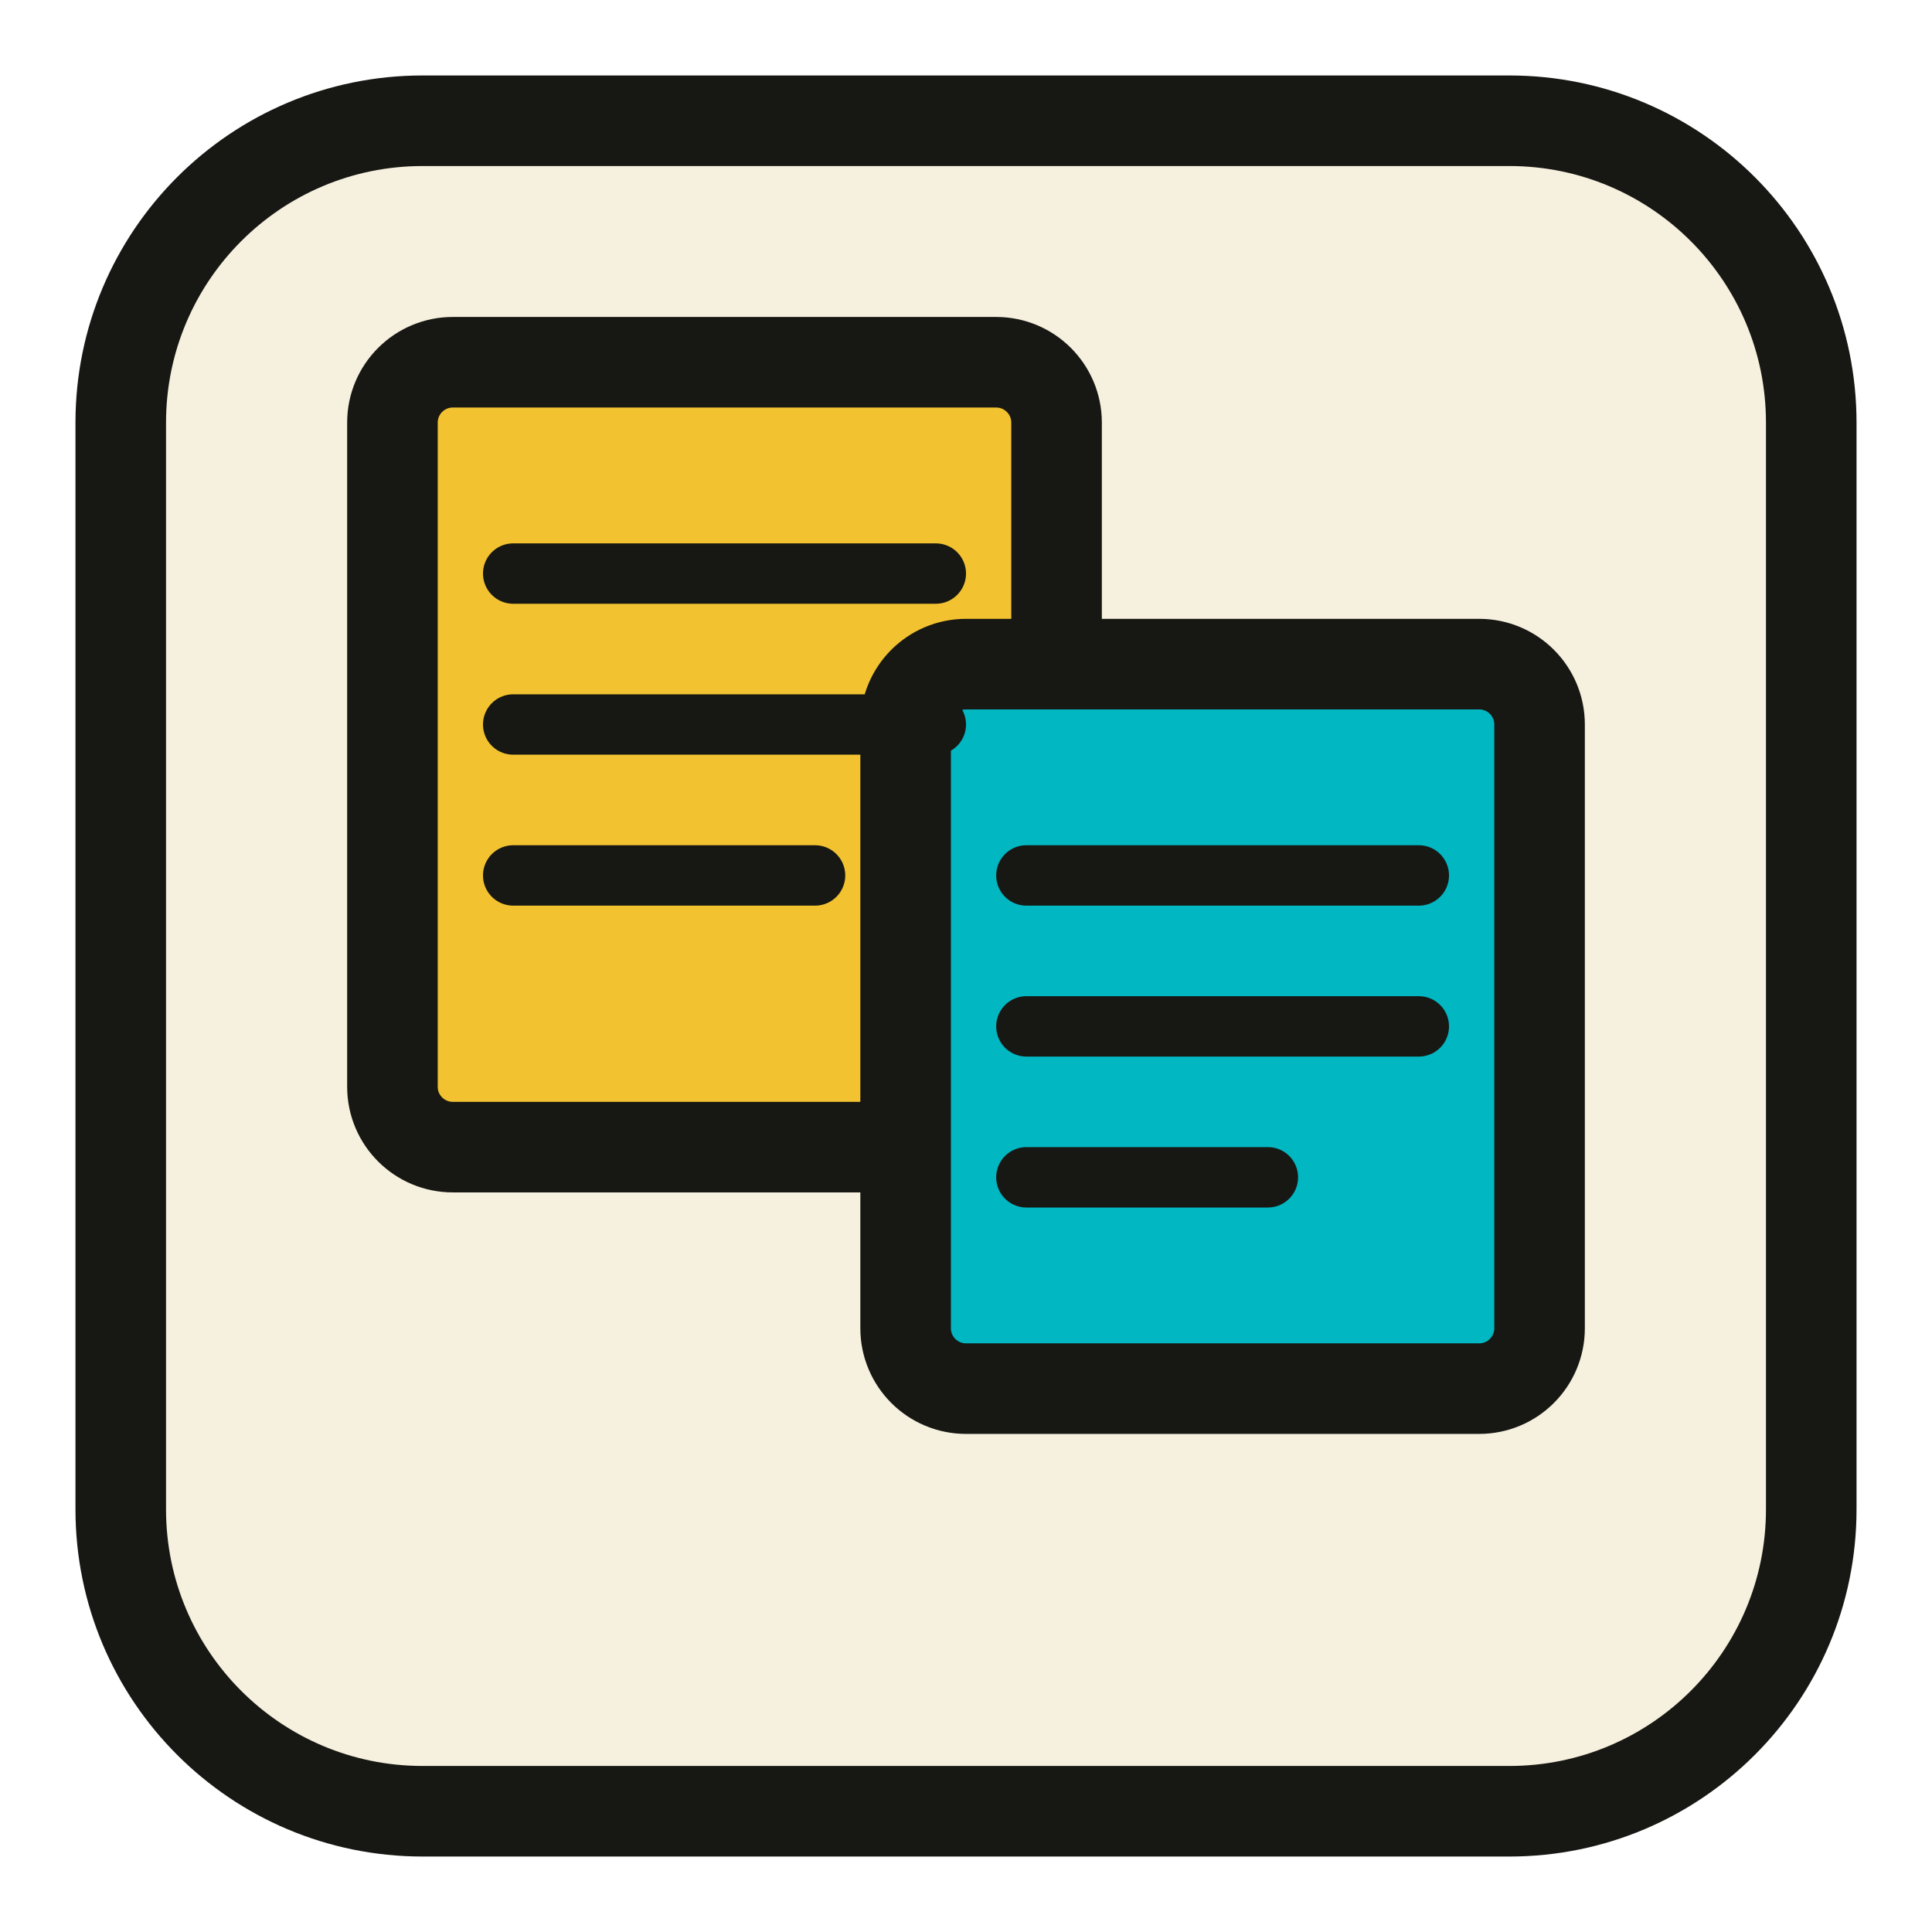
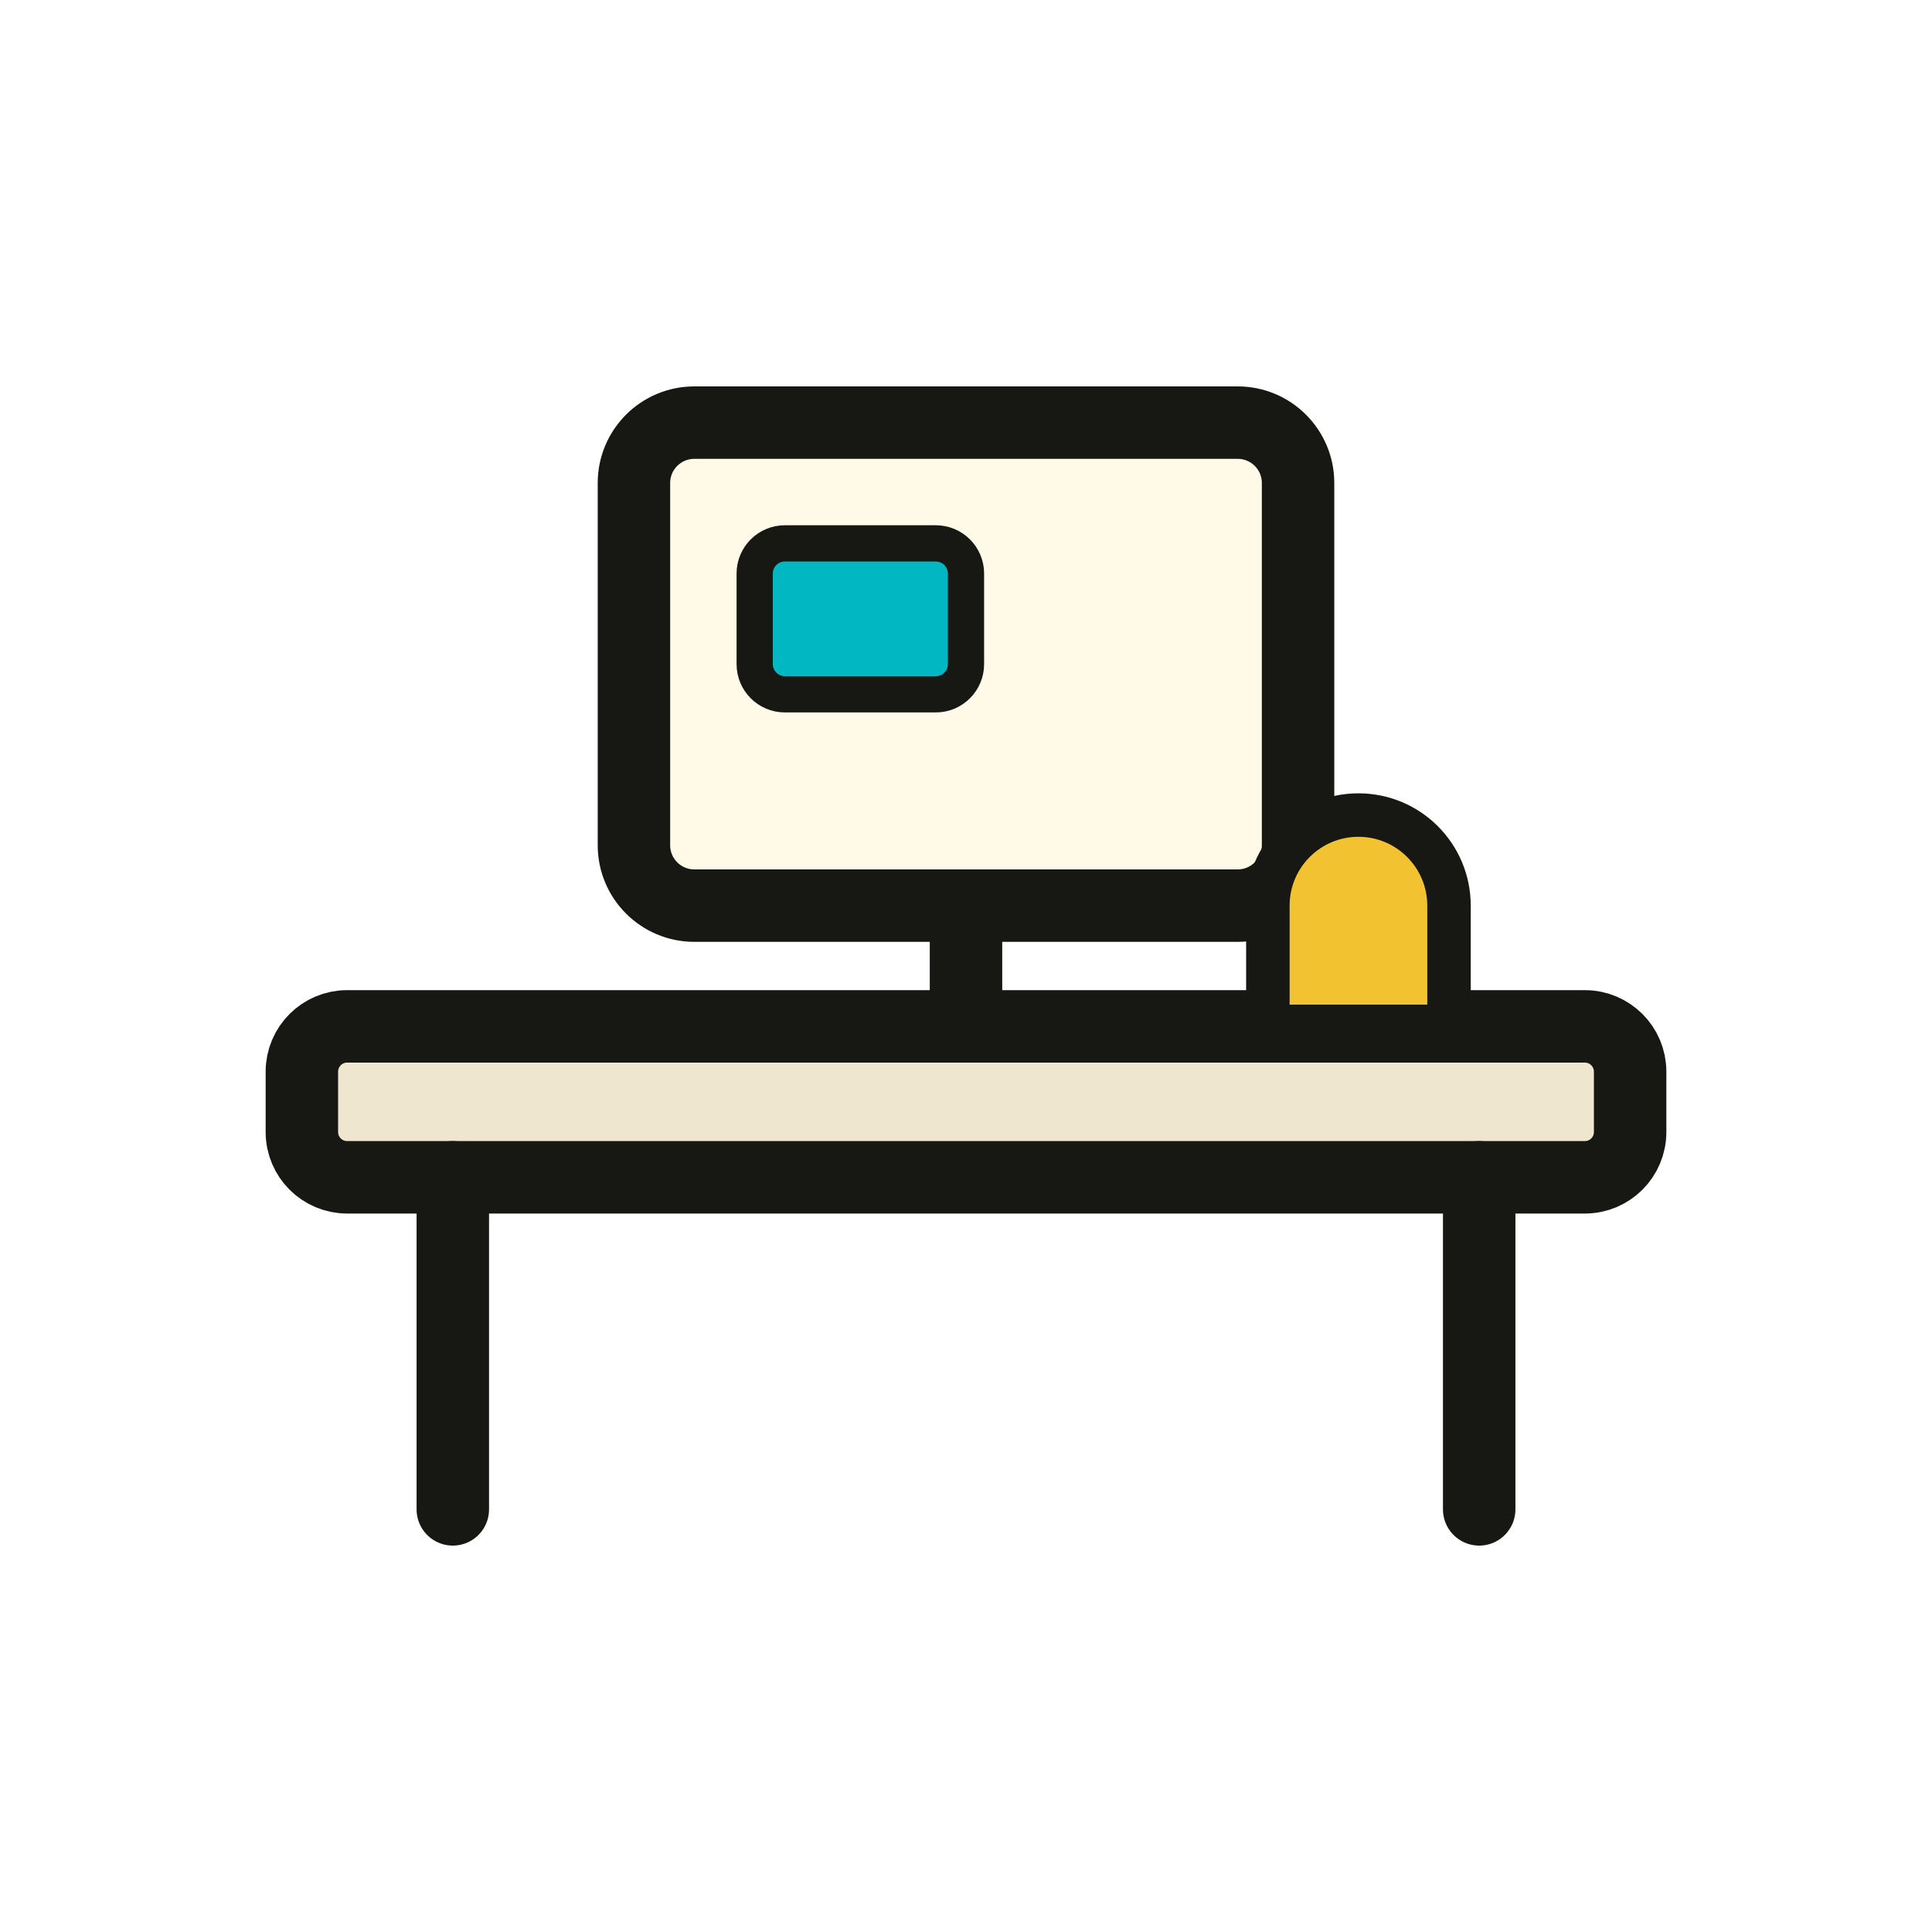
<svg xmlns="http://www.w3.org/2000/svg" viewBox="0 0 64 64" fill="none">
-   <rect x="4" y="4" width="56" height="56" rx="10" fill="#F6F0DE" stroke="#171713" stroke-width="3" />
-   <rect x="13" y="12" width="22" height="26" rx="2" fill="#F2C230" stroke="#171713" stroke-width="3" />
-   <rect x="30" y="22" width="21" height="24" rx="2" fill="#00B7C2" stroke="#171713" stroke-width="3" />
-   <path d="M17 19h14M17 24h14M17 29h10" stroke="#171713" stroke-width="2" stroke-linecap="round" />
-   <path d="M34 29h13M34 34h13M34 39h8" stroke="#171713" stroke-width="2" stroke-linecap="round" />
+   <rect x="21" y="14" width="22" height="16" rx="2" fill="#FFF9E8" stroke="#171713" stroke-width="2.4" />
+   <rect x="25" y="18" width="7" height="5" rx="1" fill="#00B7C2" stroke="#171713" stroke-width="1.2" />
+   <path d="M32 30V34" stroke="#171713" stroke-width="2.4" />
+   <rect x="10" y="34" width="44" height="5" rx="1.5" fill="#EFE6D0" stroke="#171713" stroke-width="2.4" />
+   <path d="M15 39V50M49 39V50" stroke="#171713" stroke-width="2.4" stroke-linecap="round" />
+   <path d="M42 30A3 3 0 0 1 48 30V34H42Z" fill="#F2C230" stroke="#171713" stroke-width="1.44" stroke-linejoin="round" />
</svg>
